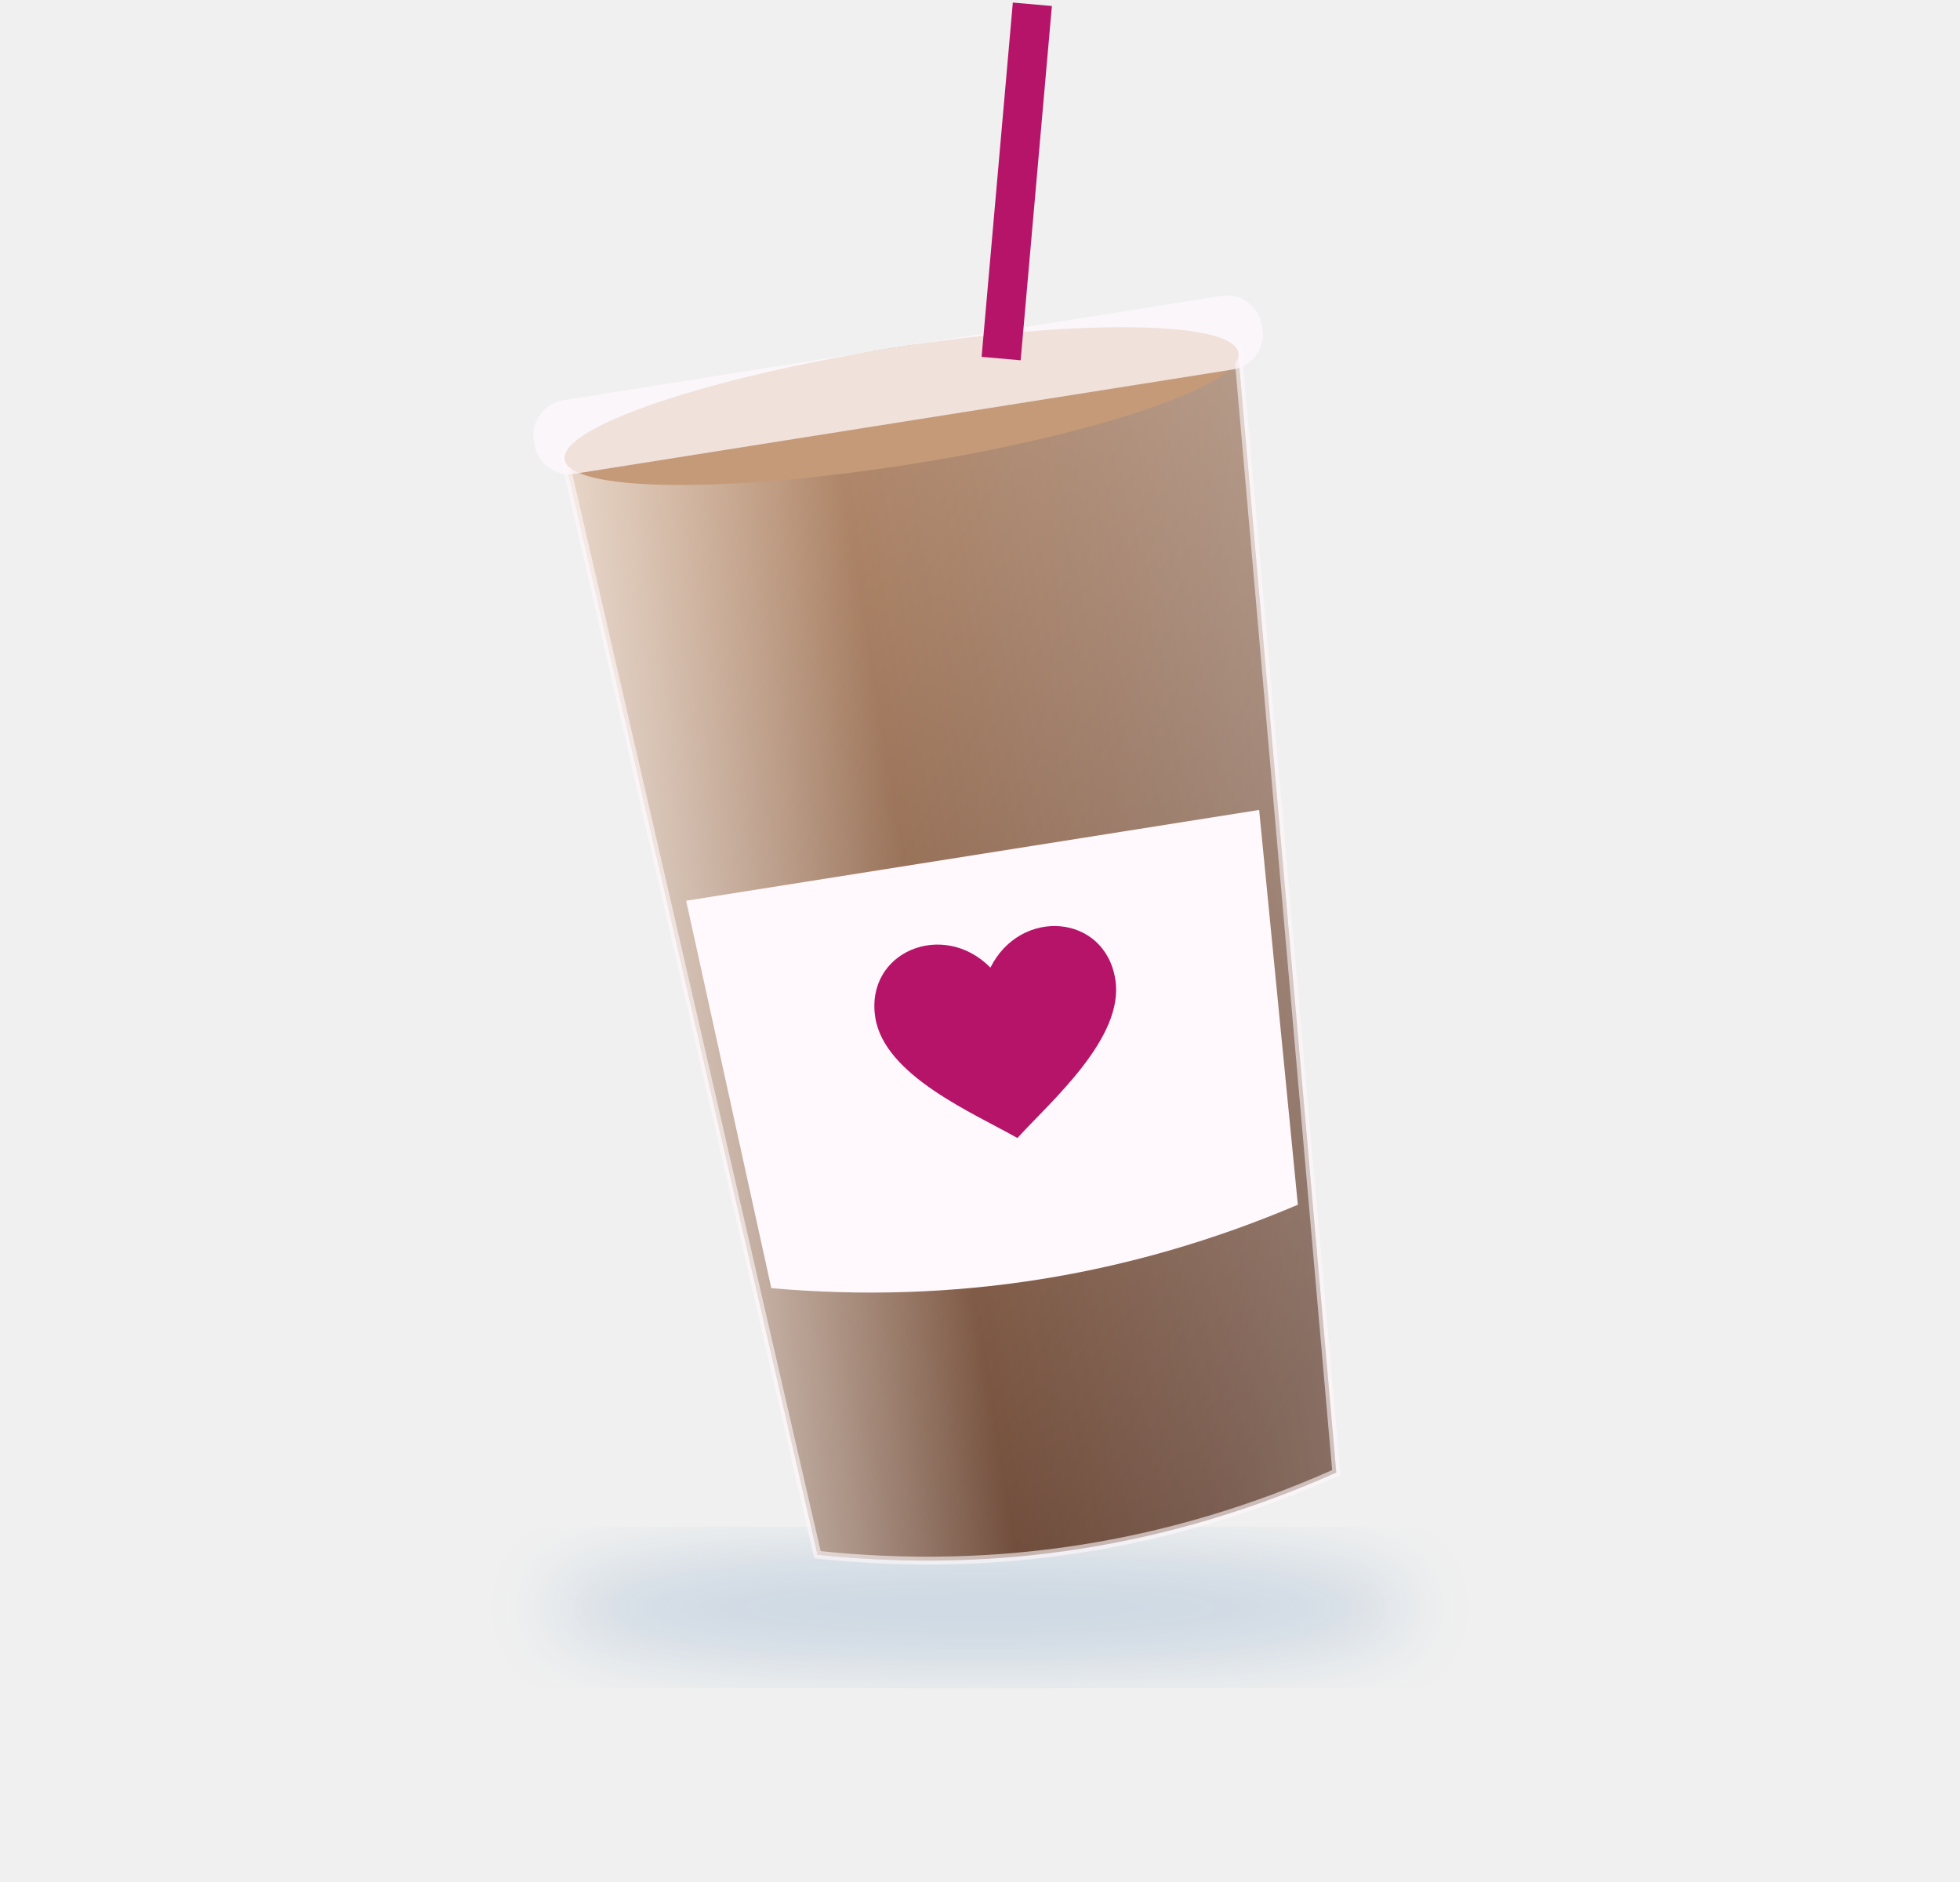
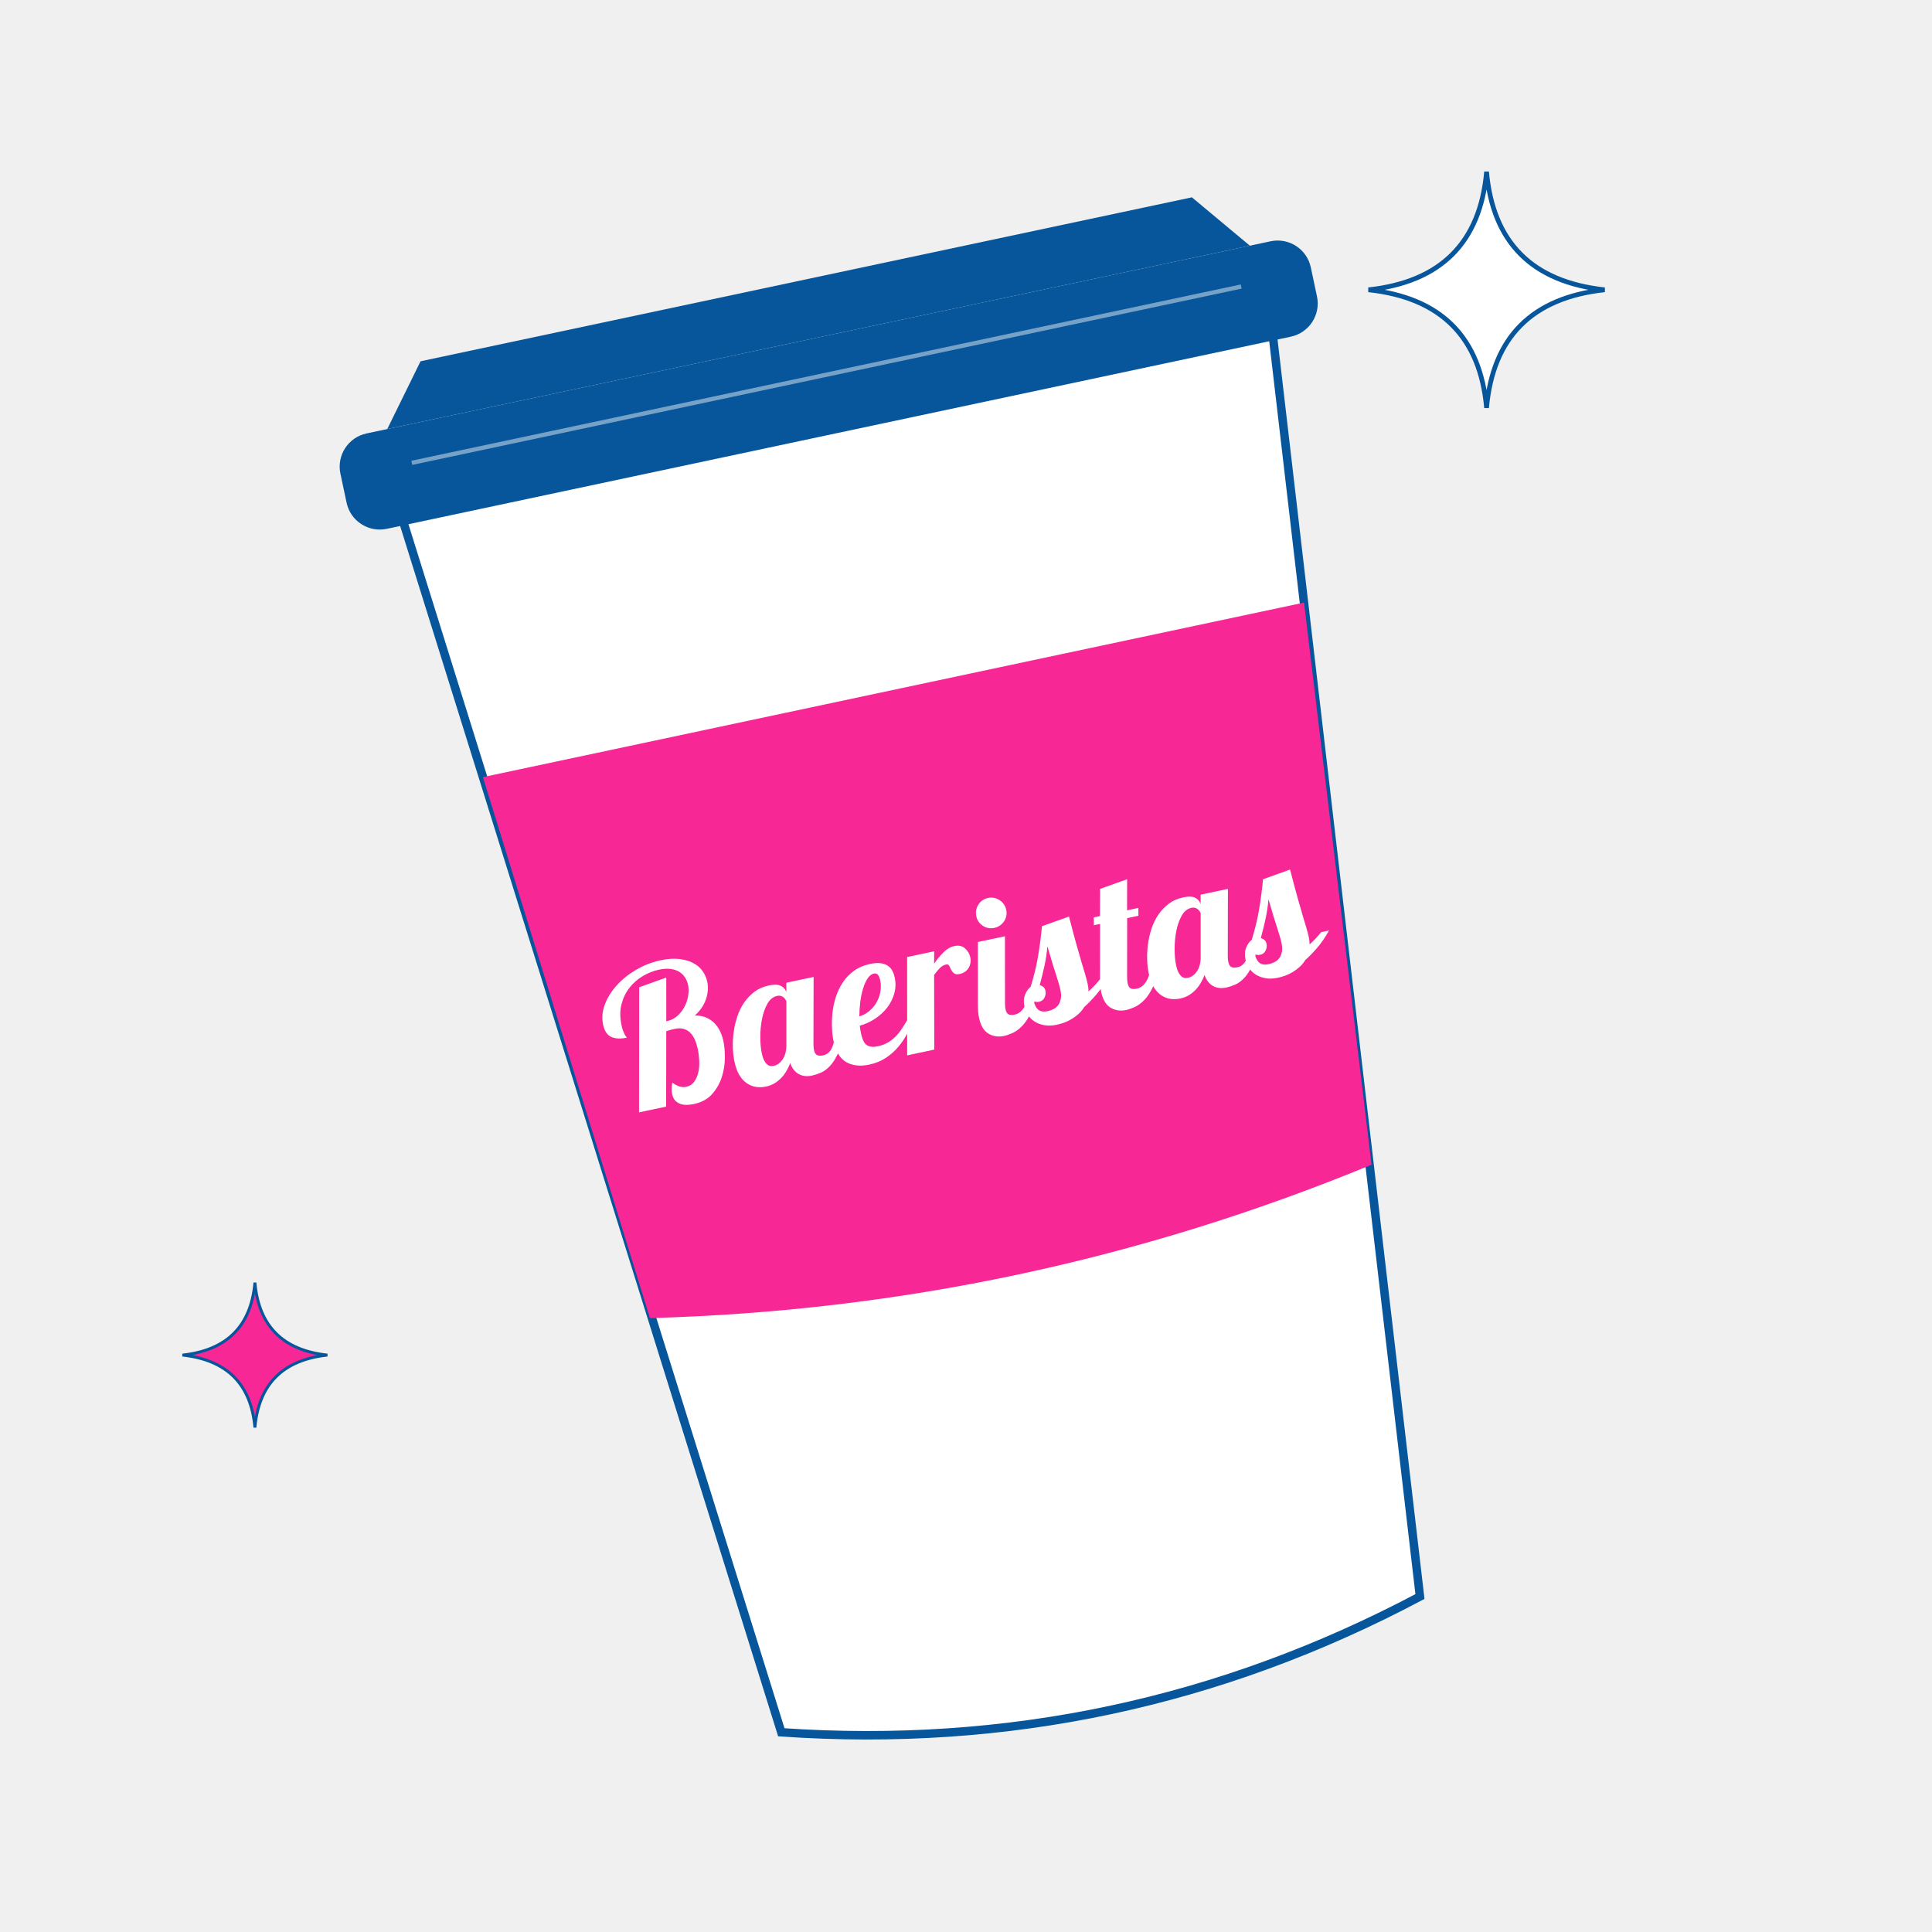
- <svg xmlns="http://www.w3.org/2000/svg" viewBox="0 0 500 480">
-   <defs>
-     <linearGradient id="drink" x2="0.7" y2="1">
-       <stop stop-color="#C59A79" />
-       <stop offset="1" stop-color="#634132" />
-     </linearGradient>
-     <linearGradient id="glass">
-       <stop stop-color="#FFFFFF" stop-opacity=".6" />
-       <stop offset=".4" stop-color="#FFFFFF" stop-opacity="0" />
-       <stop offset="1" stop-color="#FFFFFF" stop-opacity=".3" />
-     </linearGradient>
-     <filter id="s">
-       <feGaussianBlur stdDeviation="9" />
-     </filter>
-   </defs>
-   <ellipse cx="250" cy="410" rx="110" ry="17" fill="#07569B" opacity=".15" filter="url(#s)" />
-   <g transform="translate(250 230) rotate(-9)">
-     <path d="M-87-129H87L67 158Q0 176-67 158Z" fill="url(#drink)" />
-     <path d="M-87-129H87L67 158Q0 176-67 158Z" fill="url(#glass)" stroke="#FFF8FC" stroke-opacity=".6" stroke-width="2" />
-     <ellipse cy="-128" rx="87" ry="15" fill="#C59A79" />
-     <rect x="-94" y="-143" width="188" height="19" rx="9" fill="#FFF8FC" fill-opacity=".75" />
-     <path d="M27-136L49-224" stroke="#B51469" stroke-width="10" />
-     <path d="M-74-12H74L68 89Q0 106-68 89Z" fill="#FFF8FC" />
-     <path d="M0 61C-10 53-31 40-31 25C-31 8-10 3 0 17C10 3 31 8 31 25C31 40 10 53 0 61" fill="#B51469" />
+ <svg xmlns="http://www.w3.org/2000/svg" viewBox="0 0 360 360">
+   <path transform="translate(255 32) scale(0.44)" d="M50 0Q54 45 100 50Q54 55 50 100Q46 55 0 50Q46 45 50 0Z" fill="white" stroke="#07569B" stroke-width="2" />
+   <path transform="translate(34 239) scale(0.27)" d="M50 0Q54 45 100 50Q54 55 50 100Q46 55 0 50Q46 45 50 0Z" fill="#F72796" stroke="#07569B" stroke-width="2" />
+   <g transform="translate(177 178) rotate(-12) scale(0.79)">
+     <path d="M-106-139H106L77 171Q0 193-77 171Z" fill="white" stroke="#07569B" stroke-width="2" />
+     <path d="M-99-64H99L87 69Q0 85-87 69Z" fill="#F72796" />
+     <g transform="translate(-86 21) scale(0.04537061 -0.04537061)">
+       <path d="M429 656 382 434H388Q418 434 444.0 449.0Q470 464 489.5 487.0Q509 510 520.5 539.0Q532 568 532 596Q532 617 524.5 636.5Q517 656 501.5 671.0Q486 686 461.0 695.0Q436 704 400 704Q356 704 311.5 689.0Q267 674 231.0 644.0Q195 614 172.5 568.5Q150 523 150 461Q150 443 152.0 431.5Q154 420 156.0 412.5Q158 405 160.5 400.5Q163 396 164 393Q114 393 85.5 413.5Q57 434 57 485Q57 537 87.0 584.5Q117 632 167.5 669.0Q218 706 283.5 728.0Q349 750 420 750Q475 750 515.0 736.5Q555 723 581.5 701.0Q608 679 620.5 650.5Q633 622 633 591Q633 546 607.5 503.0Q582 460 533 432Q565 426 587.5 410.5Q610 395 624.0 373.5Q638 352 644.5 325.5Q651 299 651 271Q651 235 640.5 185.5Q630 136 604.5 91.0Q579 46 537.0 14.5Q495 -17 432 -17Q416 -17 398.5 -14.0Q381 -11 366.5 -3.0Q352 5 342.5 19.5Q333 34 333 57Q333 82 346 115Q365 95 380.5 87.0Q396 79 413 79Q440 79 459.0 96.5Q478 114 490.0 140.5Q502 167 507.0 198.5Q512 230 512 259Q512 285 507.5 308.0Q503 331 492.0 348.5Q481 366 462.5 376.0Q444 386 417 386Q411 386 398.0 385.5Q385 385 371 383L289 0H145L281 636ZM1179 500 1106 160Q1102 143 1102 128Q1102 107 1112.0 99.0Q1122 91 1143 91Q1172 91 1192.5 116.0Q1213 141 1224 179H1266Q1245 118 1218.5 82.5Q1192 47 1164.5 28.5Q1137 10 1111.0 5.0Q1085 0 1065 0Q1024 0 998.5 22.0Q973 44 967 87Q956 70 941.0 53.0Q926 36 907.5 23.0Q889 10 867.0 2.0Q845 -6 818 -6Q792 -6 768.5 2.5Q745 11 726.0 30.0Q707 49 696.0 79.5Q685 110 685 155Q685 189 692.0 228.0Q699 267 713.0 306.0Q727 345 748.0 381.0Q769 417 798.0 444.5Q827 472 862.5 488.5Q898 505 942 505Q954 505 967.5 503.5Q981 502 992.5 496.5Q1004 491 1012.5 480.5Q1021 470 1024 453L1034 500ZM973 443Q941 443 915.0 413.5Q889 384 871.0 341.5Q853 299 843.0 251.5Q833 204 833 169Q833 140 838.5 124.5Q844 109 851.5 101.5Q859 94 867.5 92.5Q876 91 883 91Q894 91 906.5 96.5Q919 102 931.0 113.0Q943 124 952.0 140.5Q961 157 966 179L1014 405Q1014 409 1011.5 415.5Q1009 422 1004.5 428.0Q1000 434 992.5 438.5Q985 443 973 443ZM1359 162Q1359 111 1377.0 94.5Q1395 78 1431 78Q1461 78 1485.0 86.0Q1509 94 1530.0 107.5Q1551 121 1570.0 139.5Q1589 158 1608 179H1642Q1621 144 1594.0 111.0Q1567 78 1533.0 52.0Q1499 26 1458.0 10.0Q1417 -6 1367 -6Q1296 -6 1253.5 31.0Q1211 68 1211 153Q1211 182 1217.0 219.0Q1223 256 1235.5 295.0Q1248 334 1269.0 371.5Q1290 409 1320.0 439.0Q1350 469 1390.0 487.0Q1430 505 1481 505Q1514 505 1535.5 497.0Q1557 489 1569.5 475.5Q1582 462 1586.5 445.0Q1591 428 1591 409Q1591 367 1572.0 330.0Q1553 293 1521.0 265.5Q1489 238 1447.5 221.5Q1406 205 1361 202Q1360 191 1359.5 181.0Q1359 171 1359 162ZM1514 411Q1514 430 1508.5 441.0Q1503 452 1489 452Q1470 452 1452.0 434.0Q1434 416 1418.0 387.5Q1402 359 1389.5 323.0Q1377 287 1369 250Q1398 252 1424.5 266.0Q1451 280 1471.0 302.0Q1491 324 1502.5 352.5Q1514 381 1514 411ZM1820 500 1806 437Q1835 465 1866.5 485.0Q1898 505 1928 505Q1962 505 1979.5 482.0Q1997 459 1997 430Q1997 417 1992.5 404.0Q1988 391 1979.0 380.5Q1970 370 1956.5 363.5Q1943 357 1925 357Q1904 357 1896.5 367.0Q1889 377 1886.0 388.5Q1883 400 1880.5 410.0Q1878 420 1867 420Q1848 420 1831.0 409.0Q1814 398 1794 380L1714 0H1570L1676 500ZM2072 633Q2072 666 2095.0 689.5Q2118 713 2151 713Q2184 713 2207.5 689.5Q2231 666 2231 633Q2231 600 2207.5 577.0Q2184 554 2151 554Q2118 554 2095.0 577.0Q2072 600 2072 633ZM2196 500 2124 160Q2120 143 2120 128Q2120 107 2130.0 99.0Q2140 91 2161 91Q2190 91 2215.0 116.0Q2240 141 2251 179H2293Q2272 118 2244.0 81.5Q2216 45 2187.0 25.5Q2158 6 2130.5 0.0Q2103 -6 2083 -6Q2038 -6 2007.0 22.5Q1976 51 1976 114Q1976 141 1984 179L2052 500ZM2675 179Q2636 134 2596.5 104.0Q2557 74 2522 54Q2506 37 2487.0 26.0Q2468 15 2447.0 7.5Q2426 0 2405.0 -3.0Q2384 -6 2365 -6Q2327 -6 2299.5 5.5Q2272 17 2254.0 35.0Q2236 53 2227.5 76.0Q2219 99 2219 122Q2219 157 2235.0 181.0Q2251 205 2272 215Q2314 290 2343.0 363.5Q2372 437 2395 511L2543 531Q2547 434 2551.0 374.0Q2555 314 2558.0 276.5Q2561 239 2563.0 215.5Q2565 192 2565 167Q2565 145 2561 129Q2604 154 2633 179ZM2343 179Q2343 161 2331.0 145.5Q2319 130 2299 130Q2291 130 2283.5 132.5Q2276 135 2272 143Q2272 108 2286.0 90.5Q2300 73 2333 73Q2349 73 2365.0 77.5Q2381 82 2393.0 93.0Q2405 104 2412.5 122.0Q2420 140 2420 166Q2420 185 2418.5 203.0Q2417 221 2414.5 246.0Q2412 271 2408.5 308.0Q2405 345 2401 403Q2386 354 2365.5 308.0Q2345 262 2320 214Q2330 209 2336.5 200.5Q2343 192 2343 179ZM2879 658 2845 500H2905L2897 460H2837L2773 160Q2769 143 2769 128Q2769 107 2779.0 99.0Q2789 91 2810 91Q2839 91 2864.0 116.0Q2889 141 2900 179H2942Q2921 118 2893.0 81.5Q2865 45 2836.0 25.5Q2807 6 2779.5 0.0Q2752 -6 2732 -6Q2687 -6 2656.0 22.5Q2625 51 2625 114Q2625 141 2633 179L2693 460H2660L2668 500H2701L2731 638ZM3381 500 3308 160Q3304 143 3304 128Q3304 107 3314.0 99.0Q3324 91 3345 91Q3374 91 3394.5 116.0Q3415 141 3426 179H3468Q3447 118 3420.5 82.5Q3394 47 3366.5 28.5Q3339 10 3313.0 5.0Q3287 0 3267 0Q3226 0 3200.5 22.0Q3175 44 3169 87Q3158 70 3143.0 53.0Q3128 36 3109.5 23.0Q3091 10 3069.0 2.0Q3047 -6 3020 -6Q2994 -6 2970.5 2.5Q2947 11 2928.0 30.0Q2909 49 2898.0 79.5Q2887 110 2887 155Q2887 189 2894.0 228.0Q2901 267 2915.0 306.0Q2929 345 2950.0 381.0Q2971 417 3000.0 444.5Q3029 472 3064.5 488.5Q3100 505 3144 505Q3156 505 3169.5 503.5Q3183 502 3194.5 496.5Q3206 491 3214.5 480.5Q3223 470 3226 453L3236 500ZM3175 443Q3143 443 3117.0 413.5Q3091 384 3073.0 341.5Q3055 299 3045.0 251.5Q3035 204 3035 169Q3035 140 3040.5 124.5Q3046 109 3053.5 101.5Q3061 94 3069.5 92.5Q3078 91 3085 91Q3096 91 3108.5 96.5Q3121 102 3133.0 113.0Q3145 124 3154.0 140.5Q3163 157 3168 179L3216 405Q3216 409 3213.5 415.5Q3211 422 3206.5 428.0Q3202 434 3194.5 438.5Q3187 443 3175 443ZM3850 179Q3811 134 3771.5 104.0Q3732 74 3697 54Q3681 37 3662.0 26.0Q3643 15 3622.0 7.5Q3601 0 3580.0 -3.0Q3559 -6 3540 -6Q3502 -6 3474.5 5.5Q3447 17 3429.0 35.0Q3411 53 3402.5 76.0Q3394 99 3394 122Q3394 157 3410.0 181.0Q3426 205 3447 215Q3489 290 3518.0 363.5Q3547 437 3570 511L3718 531Q3722 434 3726.0 374.0Q3730 314 3733.0 276.5Q3736 239 3738.0 215.5Q3740 192 3740 167Q3740 145 3736 129Q3779 154 3808 179ZM3518 179Q3518 161 3506.0 145.5Q3494 130 3474 130Q3466 130 3458.5 132.5Q3451 135 3447 143Q3447 108 3461.0 90.5Q3475 73 3508 73Q3524 73 3540.0 77.5Q3556 82 3568.0 93.0Q3580 104 3587.5 122.0Q3595 140 3595 166Q3595 185 3593.5 203.0Q3592 221 3589.5 246.0Q3587 271 3583.5 308.0Q3580 345 3576 403Q3561 354 3540.5 308.0Q3520 262 3495 214Q3505 209 3511.5 200.5Q3518 192 3518 179Z" fill="white" />
+     </g>
+     <path d="M-104-149L-93-163H93L104-149Z" fill="#07569B" />
+     <rect x="-117" y="-149" width="234" height="23" rx="8" fill="#07569B" />
+     <path d="M-100-140H100" stroke="white" opacity=".45" />
+     <path d="M-79 98L-73 153" stroke="white" stroke-width="4" opacity=".6" />
  </g>
</svg>
